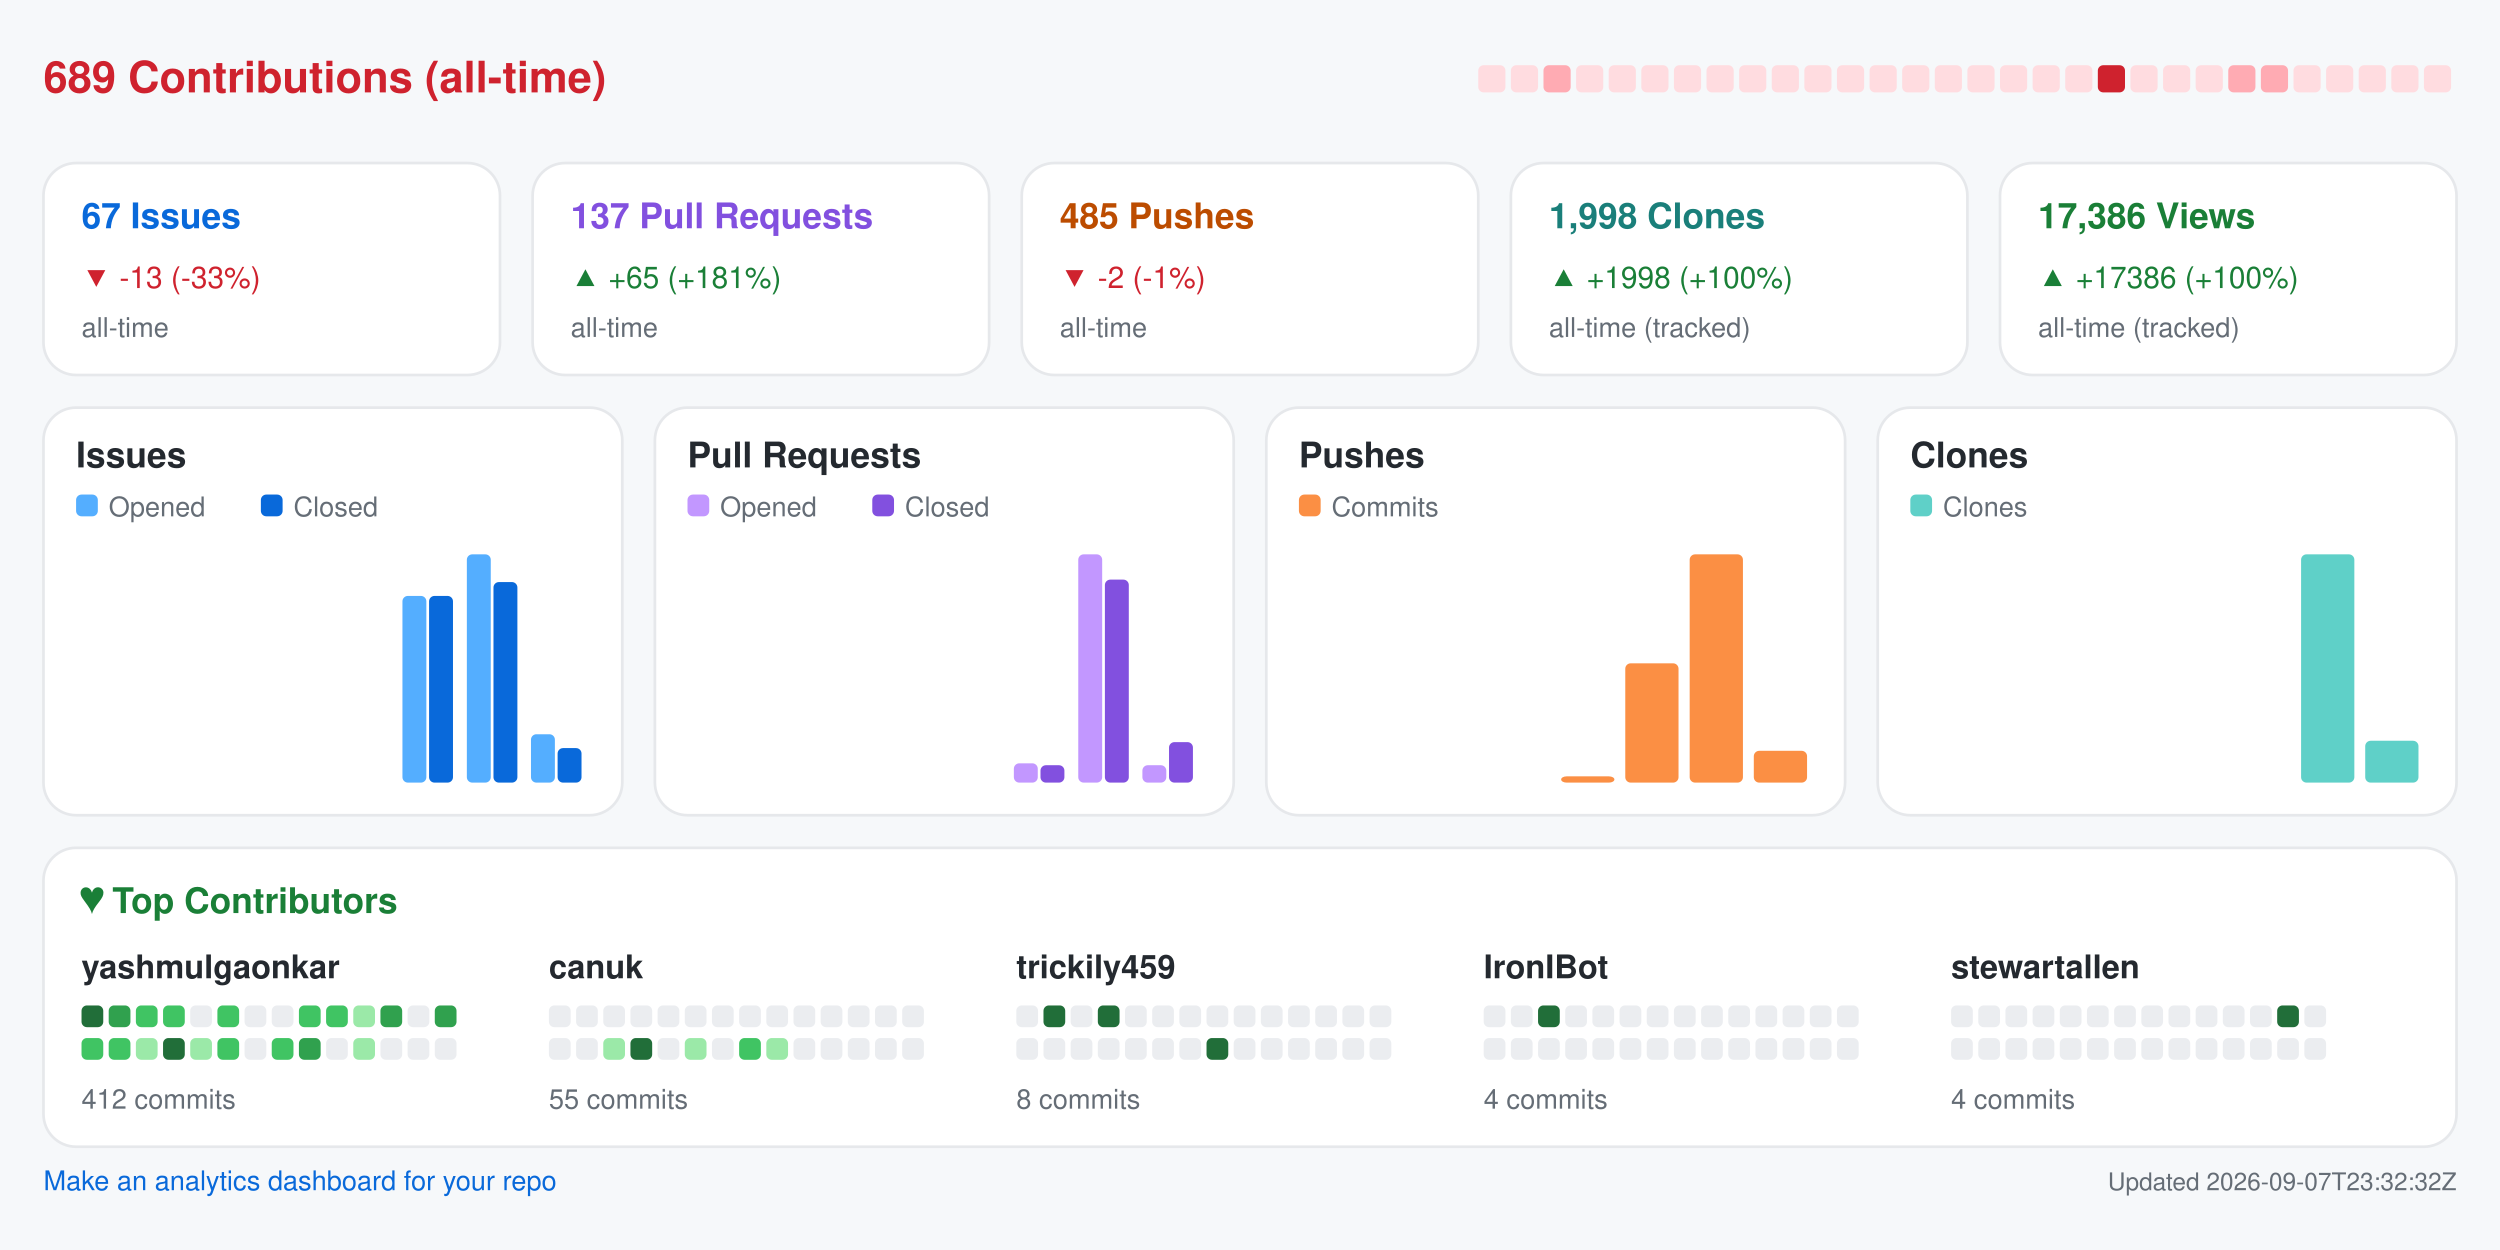
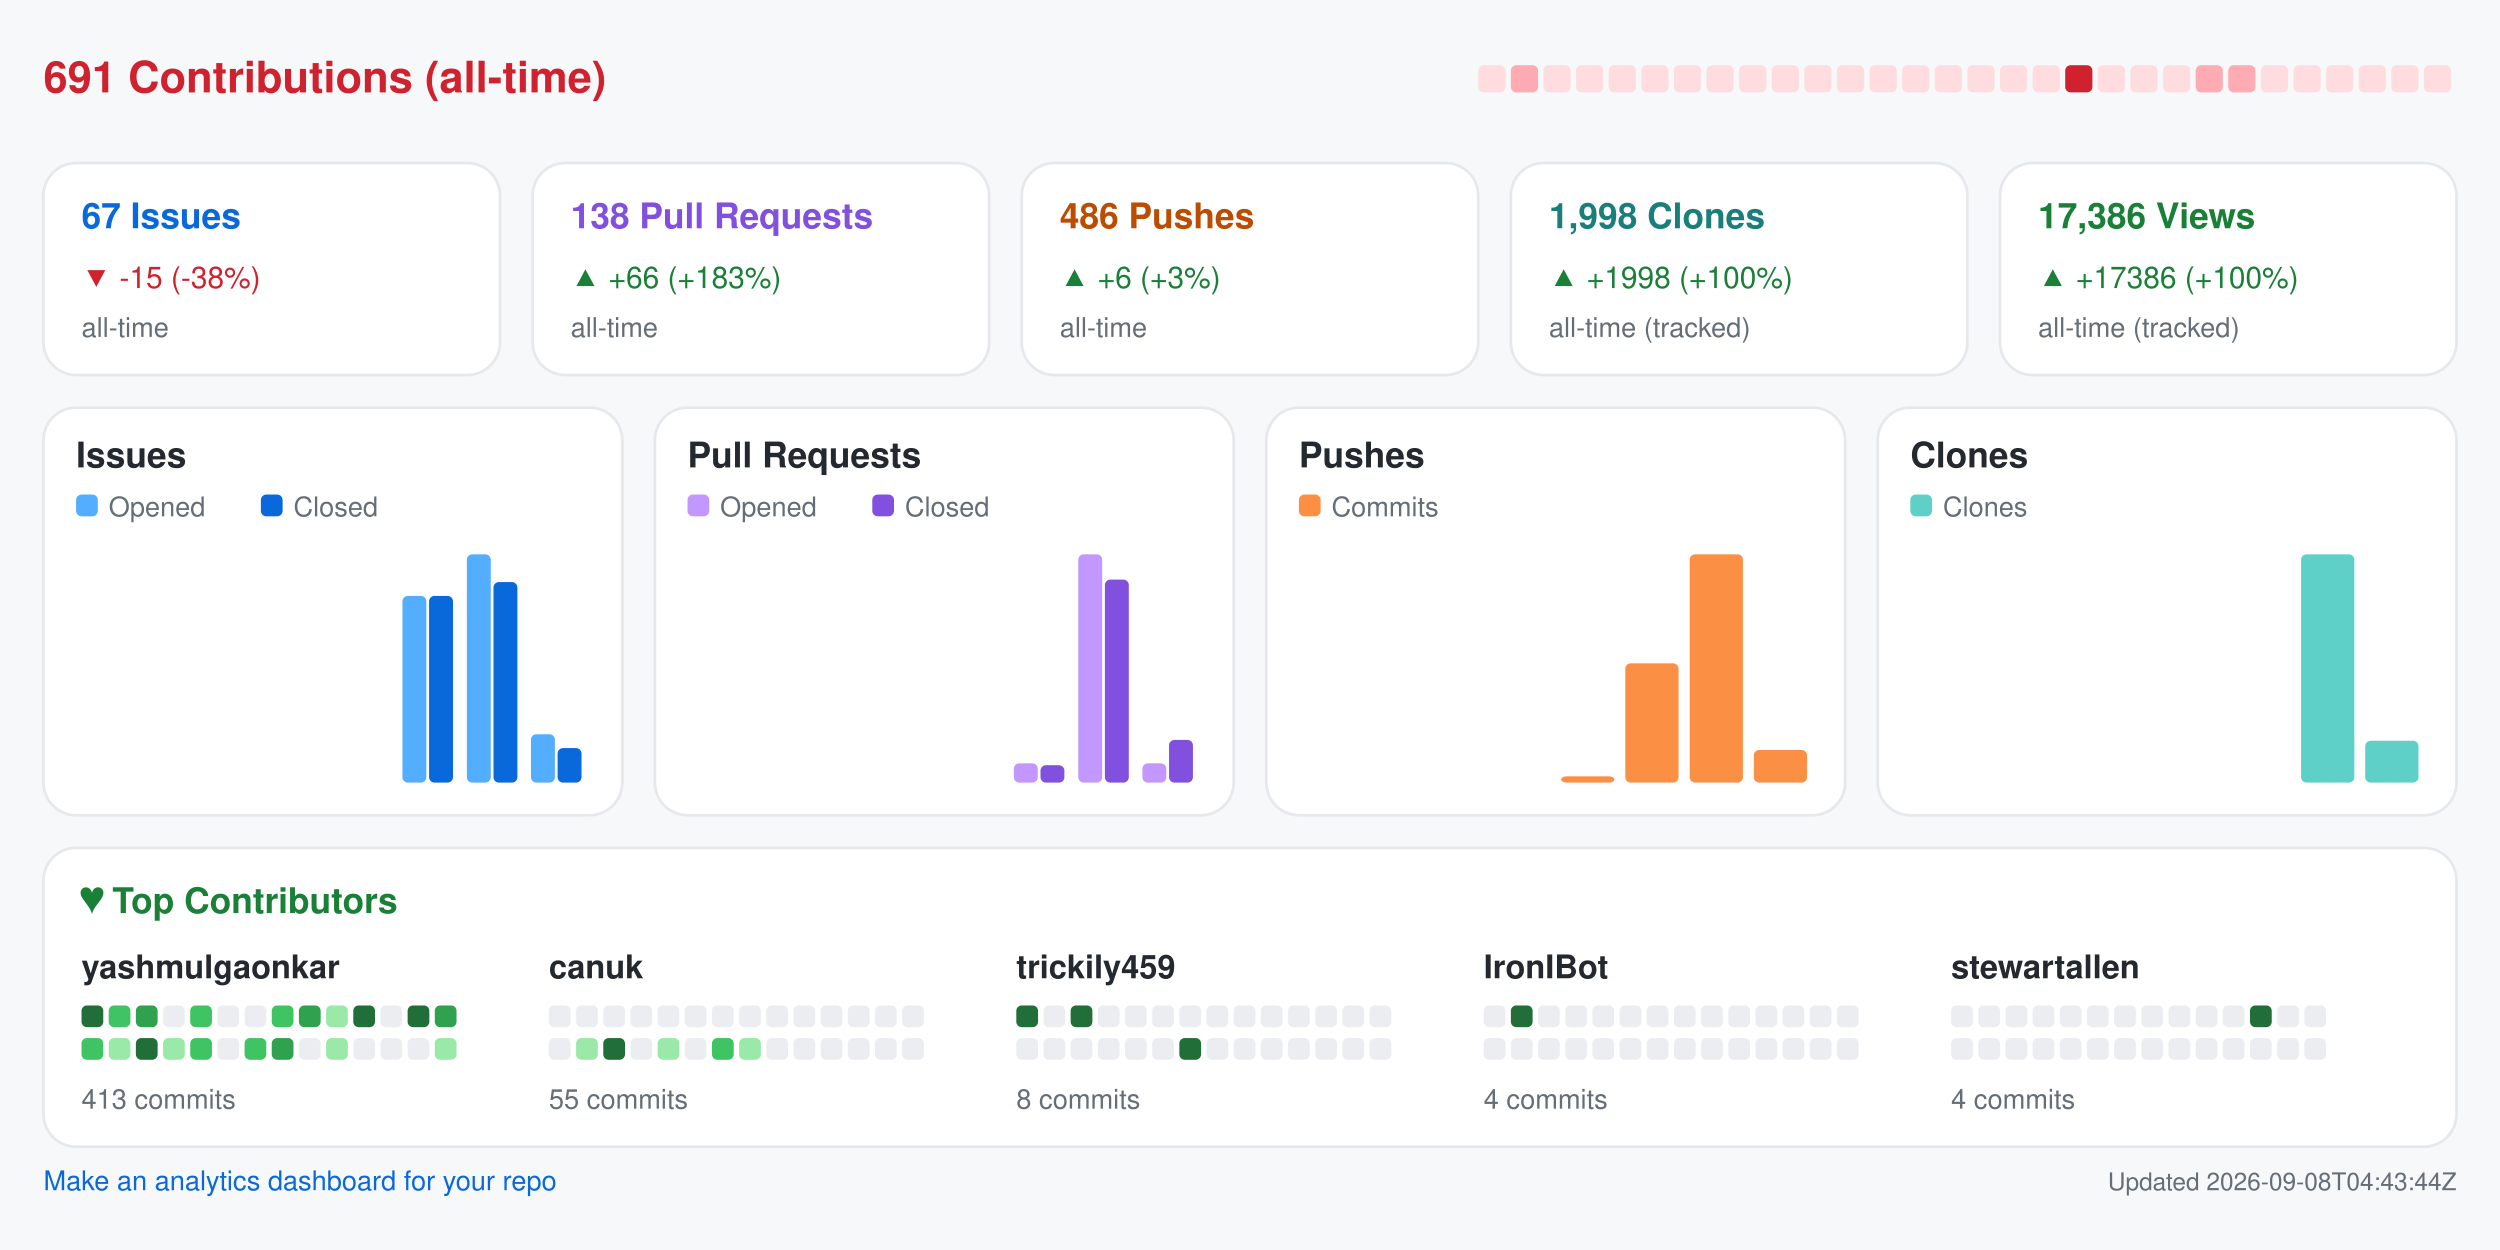
<svg xmlns="http://www.w3.org/2000/svg" width="920" height="460" viewBox="0 0 920 460" role="img" aria-label="Repository analytics for yashmulgaonkar/FlightScnr_Pi">
  <rect x="0.0" y="0.0" width="920.0" height="460.0" rx="0" fill="#f6f8fa" />
-   <text x="16.0" y="34.0" fill="#cf222e" font-size="16" font-family="-apple-system,BlinkMacSystemFont,Segoe UI,Helvetica,Arial,sans-serif" font-weight="600" text-anchor="start">689 Contributions (all-time)</text>
+   <text x="16.0" y="34.0" fill="#cf222e" font-size="16" font-family="-apple-system,BlinkMacSystemFont,Segoe UI,Helvetica,Arial,sans-serif" font-weight="600" text-anchor="start">691 Contributions (all-time)</text>
  <rect x="544.0" y="24.0" width="10.0" height="10.0" rx="2" fill="#ffdce0" />
-   <rect x="556.0" y="24.0" width="10.0" height="10.0" rx="2" fill="#ffdce0" />
-   <rect x="568.0" y="24.0" width="10.0" height="10.0" rx="2" fill="#ffabb3" />
+   <rect x="556.0" y="24.0" width="10.0" height="10.0" rx="2" fill="#ffabb3" />
+   <rect x="568.0" y="24.0" width="10.0" height="10.0" rx="2" fill="#ffdce0" />
  <rect x="580.0" y="24.0" width="10.0" height="10.0" rx="2" fill="#ffdce0" />
  <rect x="592.0" y="24.0" width="10.0" height="10.0" rx="2" fill="#ffdce0" />
  <rect x="604.0" y="24.0" width="10.0" height="10.0" rx="2" fill="#ffdce0" />
  <rect x="616.0" y="24.0" width="10.0" height="10.0" rx="2" fill="#ffdce0" />
  <rect x="628.0" y="24.0" width="10.0" height="10.0" rx="2" fill="#ffdce0" />
  <rect x="640.0" y="24.0" width="10.0" height="10.0" rx="2" fill="#ffdce0" />
  <rect x="652.0" y="24.0" width="10.0" height="10.0" rx="2" fill="#ffdce0" />
  <rect x="664.0" y="24.0" width="10.0" height="10.0" rx="2" fill="#ffdce0" />
  <rect x="676.0" y="24.0" width="10.0" height="10.0" rx="2" fill="#ffdce0" />
  <rect x="688.0" y="24.0" width="10.0" height="10.0" rx="2" fill="#ffdce0" />
  <rect x="700.0" y="24.0" width="10.0" height="10.0" rx="2" fill="#ffdce0" />
  <rect x="712.0" y="24.0" width="10.0" height="10.0" rx="2" fill="#ffdce0" />
  <rect x="724.0" y="24.0" width="10.0" height="10.0" rx="2" fill="#ffdce0" />
  <rect x="736.0" y="24.0" width="10.0" height="10.0" rx="2" fill="#ffdce0" />
  <rect x="748.0" y="24.0" width="10.0" height="10.0" rx="2" fill="#ffdce0" />
-   <rect x="760.0" y="24.0" width="10.0" height="10.0" rx="2" fill="#ffdce0" />
-   <rect x="772.0" y="24.0" width="10.0" height="10.0" rx="2" fill="#cf222e" />
+   <rect x="760.0" y="24.0" width="10.0" height="10.0" rx="2" fill="#cf222e" />
+   <rect x="772.0" y="24.0" width="10.0" height="10.0" rx="2" fill="#ffdce0" />
  <rect x="784.0" y="24.0" width="10.0" height="10.0" rx="2" fill="#ffdce0" />
  <rect x="796.0" y="24.0" width="10.0" height="10.0" rx="2" fill="#ffdce0" />
-   <rect x="808.0" y="24.0" width="10.0" height="10.0" rx="2" fill="#ffdce0" />
+   <rect x="808.0" y="24.0" width="10.0" height="10.0" rx="2" fill="#ffabb3" />
  <rect x="820.0" y="24.0" width="10.0" height="10.0" rx="2" fill="#ffabb3" />
-   <rect x="832.0" y="24.0" width="10.0" height="10.0" rx="2" fill="#ffabb3" />
+   <rect x="832.0" y="24.0" width="10.0" height="10.0" rx="2" fill="#ffdce0" />
  <rect x="844.0" y="24.0" width="10.0" height="10.0" rx="2" fill="#ffdce0" />
  <rect x="856.0" y="24.0" width="10.0" height="10.0" rx="2" fill="#ffdce0" />
  <rect x="868.0" y="24.0" width="10.0" height="10.0" rx="2" fill="#ffdce0" />
  <rect x="880.0" y="24.0" width="10.0" height="10.0" rx="2" fill="#ffdce0" />
  <rect x="892.0" y="24.0" width="10.0" height="10.0" rx="2" fill="#ffdce0" />
  <rect x="16.0" y="60.0" width="168.0" height="78.0" rx="12" fill="#ffffff" stroke="#e6e8eb" />
  <text x="30.0" y="84.0" fill="#0969da" font-size="13" font-family="-apple-system,BlinkMacSystemFont,Segoe UI,Helvetica,Arial,sans-serif" font-weight="600" text-anchor="start">67 Issues</text>
-   <text x="30.0" y="106.0" fill="#cf222e" font-size="11" font-family="-apple-system,BlinkMacSystemFont,Segoe UI,Helvetica,Arial,sans-serif" font-weight="400" text-anchor="start">▼ -13 (-33%)</text>
+   <text x="30.0" y="106.0" fill="#cf222e" font-size="11" font-family="-apple-system,BlinkMacSystemFont,Segoe UI,Helvetica,Arial,sans-serif" font-weight="400" text-anchor="start">▼ -15 (-38%)</text>
  <text x="30.0" y="124.0" fill="#656d76" font-size="10" font-family="-apple-system,BlinkMacSystemFont,Segoe UI,Helvetica,Arial,sans-serif" font-weight="400" text-anchor="start">all-time</text>
  <rect x="196.0" y="60.0" width="168.0" height="78.0" rx="12" fill="#ffffff" stroke="#e6e8eb" />
-   <text x="210.0" y="84.0" fill="#8250df" font-size="13" font-family="-apple-system,BlinkMacSystemFont,Segoe UI,Helvetica,Arial,sans-serif" font-weight="600" text-anchor="start">137 Pull Requests</text>
-   <text x="210.0" y="106.0" fill="#1a7f37" font-size="11" font-family="-apple-system,BlinkMacSystemFont,Segoe UI,Helvetica,Arial,sans-serif" font-weight="400" text-anchor="start">▲ +65 (+181%)</text>
+   <text x="210.0" y="84.0" fill="#8250df" font-size="13" font-family="-apple-system,BlinkMacSystemFont,Segoe UI,Helvetica,Arial,sans-serif" font-weight="600" text-anchor="start">138 Pull Requests</text>
+   <text x="210.0" y="106.0" fill="#1a7f37" font-size="11" font-family="-apple-system,BlinkMacSystemFont,Segoe UI,Helvetica,Arial,sans-serif" font-weight="400" text-anchor="start">▲ +66 (+183%)</text>
  <text x="210.0" y="124.0" fill="#656d76" font-size="10" font-family="-apple-system,BlinkMacSystemFont,Segoe UI,Helvetica,Arial,sans-serif" font-weight="400" text-anchor="start">all-time</text>
  <rect x="376.0" y="60.0" width="168.0" height="78.0" rx="12" fill="#ffffff" stroke="#e6e8eb" />
-   <text x="390.0" y="84.0" fill="#bc4c00" font-size="13" font-family="-apple-system,BlinkMacSystemFont,Segoe UI,Helvetica,Arial,sans-serif" font-weight="600" text-anchor="start">485 Pushes</text>
-   <text x="390.0" y="106.0" fill="#cf222e" font-size="11" font-family="-apple-system,BlinkMacSystemFont,Segoe UI,Helvetica,Arial,sans-serif" font-weight="400" text-anchor="start">▼ -2 (-1%)</text>
+   <text x="390.0" y="84.0" fill="#bc4c00" font-size="13" font-family="-apple-system,BlinkMacSystemFont,Segoe UI,Helvetica,Arial,sans-serif" font-weight="600" text-anchor="start">486 Pushes</text>
+   <text x="390.0" y="106.0" fill="#1a7f37" font-size="11" font-family="-apple-system,BlinkMacSystemFont,Segoe UI,Helvetica,Arial,sans-serif" font-weight="400" text-anchor="start">▲ +6 (+3%)</text>
  <text x="390.0" y="124.0" fill="#656d76" font-size="10" font-family="-apple-system,BlinkMacSystemFont,Segoe UI,Helvetica,Arial,sans-serif" font-weight="400" text-anchor="start">all-time</text>
  <rect x="556.0" y="60.0" width="168.0" height="78.0" rx="12" fill="#ffffff" stroke="#e6e8eb" />
  <text x="570.0" y="84.0" fill="#1a7f7a" font-size="13" font-family="-apple-system,BlinkMacSystemFont,Segoe UI,Helvetica,Arial,sans-serif" font-weight="600" text-anchor="start">1,998 Clones</text>
  <text x="570.0" y="106.0" fill="#1a7f37" font-size="11" font-family="-apple-system,BlinkMacSystemFont,Segoe UI,Helvetica,Arial,sans-serif" font-weight="400" text-anchor="start">▲ +1998 (+100%)</text>
  <text x="570.0" y="124.0" fill="#656d76" font-size="10" font-family="-apple-system,BlinkMacSystemFont,Segoe UI,Helvetica,Arial,sans-serif" font-weight="400" text-anchor="start">all-time (tracked)</text>
  <rect x="736.0" y="60.0" width="168.0" height="78.0" rx="12" fill="#ffffff" stroke="#e6e8eb" />
  <text x="750.0" y="84.0" fill="#1a7f37" font-size="13" font-family="-apple-system,BlinkMacSystemFont,Segoe UI,Helvetica,Arial,sans-serif" font-weight="600" text-anchor="start">17,386 Views</text>
  <text x="750.0" y="106.0" fill="#1a7f37" font-size="11" font-family="-apple-system,BlinkMacSystemFont,Segoe UI,Helvetica,Arial,sans-serif" font-weight="400" text-anchor="start">▲ +17386 (+100%)</text>
  <text x="750.0" y="124.0" fill="#656d76" font-size="10" font-family="-apple-system,BlinkMacSystemFont,Segoe UI,Helvetica,Arial,sans-serif" font-weight="400" text-anchor="start">all-time (tracked)</text>
  <rect x="16.0" y="150.0" width="213.0" height="150.0" rx="12" fill="#ffffff" stroke="#e6e8eb" />
  <text x="28.0" y="172.0" fill="#24292f" font-size="13" font-family="-apple-system,BlinkMacSystemFont,Segoe UI,Helvetica,Arial,sans-serif" font-weight="600" text-anchor="start">Issues</text>
  <rect x="28.0" y="182.0" width="8.0" height="8.0" rx="2" fill="#54aeff" />
  <text x="40.0" y="190.0" fill="#656d76" font-size="10" font-family="-apple-system,BlinkMacSystemFont,Segoe UI,Helvetica,Arial,sans-serif" font-weight="400" text-anchor="start">Opened</text>
  <rect x="96.0" y="182.0" width="8.0" height="8.0" rx="2" fill="#0969da" />
  <text x="108.0" y="190.0" fill="#656d76" font-size="10" font-family="-apple-system,BlinkMacSystemFont,Segoe UI,Helvetica,Arial,sans-serif" font-weight="400" text-anchor="start">Closed</text>
  <rect x="30.0" y="288.0" width="8.8" height="0.0" rx="2" fill="#54aeff" />
  <rect x="39.8" y="288.0" width="8.8" height="0.0" rx="2" fill="#0969da" />
  <rect x="53.6" y="288.0" width="8.8" height="0.0" rx="2" fill="#54aeff" />
  <rect x="63.4" y="288.0" width="8.8" height="0.0" rx="2" fill="#0969da" />
  <rect x="77.2" y="288.0" width="8.8" height="0.0" rx="2" fill="#54aeff" />
  <rect x="87.1" y="288.0" width="8.8" height="0.0" rx="2" fill="#0969da" />
  <rect x="100.9" y="288.0" width="8.8" height="0.0" rx="2" fill="#54aeff" />
  <rect x="110.7" y="288.0" width="8.8" height="0.0" rx="2" fill="#0969da" />
  <rect x="124.5" y="288.0" width="8.8" height="0.0" rx="2" fill="#54aeff" />
  <rect x="134.3" y="288.0" width="8.8" height="0.0" rx="2" fill="#0969da" />
  <rect x="148.1" y="219.3" width="8.8" height="68.7" rx="2" fill="#54aeff" />
  <rect x="157.9" y="219.3" width="8.8" height="68.7" rx="2" fill="#0969da" />
  <rect x="171.8" y="204.0" width="8.8" height="84.0" rx="2" fill="#54aeff" />
  <rect x="181.6" y="214.2" width="8.8" height="73.8" rx="2" fill="#0969da" />
  <rect x="195.4" y="270.2" width="8.8" height="17.8" rx="2" fill="#54aeff" />
  <rect x="205.2" y="275.3" width="8.8" height="12.7" rx="2" fill="#0969da" />
  <rect x="241.0" y="150.0" width="213.0" height="150.0" rx="12" fill="#ffffff" stroke="#e6e8eb" />
  <text x="253.0" y="172.0" fill="#24292f" font-size="13" font-family="-apple-system,BlinkMacSystemFont,Segoe UI,Helvetica,Arial,sans-serif" font-weight="600" text-anchor="start">Pull Requests</text>
  <rect x="253.0" y="182.0" width="8.0" height="8.0" rx="2" fill="#c297ff" />
  <text x="265.0" y="190.0" fill="#656d76" font-size="10" font-family="-apple-system,BlinkMacSystemFont,Segoe UI,Helvetica,Arial,sans-serif" font-weight="400" text-anchor="start">Opened</text>
  <rect x="321.0" y="182.0" width="8.0" height="8.0" rx="2" fill="#8250df" />
  <text x="333.0" y="190.0" fill="#656d76" font-size="10" font-family="-apple-system,BlinkMacSystemFont,Segoe UI,Helvetica,Arial,sans-serif" font-weight="400" text-anchor="start">Closed</text>
  <rect x="255.0" y="288.0" width="8.8" height="0.0" rx="2" fill="#c297ff" />
  <rect x="264.8" y="288.0" width="8.8" height="0.0" rx="2" fill="#8250df" />
  <rect x="278.6" y="288.0" width="8.8" height="0.0" rx="2" fill="#c297ff" />
  <rect x="288.4" y="288.0" width="8.8" height="0.0" rx="2" fill="#8250df" />
  <rect x="302.2" y="288.0" width="8.8" height="0.0" rx="2" fill="#c297ff" />
  <rect x="312.1" y="288.0" width="8.8" height="0.0" rx="2" fill="#8250df" />
  <rect x="325.9" y="288.0" width="8.8" height="0.0" rx="2" fill="#c297ff" />
  <rect x="335.7" y="288.0" width="8.8" height="0.0" rx="2" fill="#8250df" />
  <rect x="349.5" y="288.0" width="8.8" height="0.0" rx="2" fill="#c297ff" />
  <rect x="359.3" y="288.0" width="8.8" height="0.0" rx="2" fill="#8250df" />
  <rect x="373.1" y="280.9" width="8.8" height="7.1" rx="2" fill="#c297ff" />
  <rect x="382.9" y="281.6" width="8.8" height="6.4" rx="2" fill="#8250df" />
  <rect x="396.8" y="204.0" width="8.8" height="84.0" rx="2" fill="#c297ff" />
  <rect x="406.6" y="213.3" width="8.8" height="74.7" rx="2" fill="#8250df" />
-   <rect x="420.4" y="281.6" width="8.8" height="6.4" rx="2" fill="#c297ff" />
-   <rect x="430.2" y="273.1" width="8.8" height="14.9" rx="2" fill="#8250df" />
+   <rect x="420.4" y="280.9" width="8.8" height="7.1" rx="2" fill="#c297ff" />
+   <rect x="430.2" y="272.3" width="8.8" height="15.7" rx="2" fill="#8250df" />
  <rect x="466.0" y="150.0" width="213.0" height="150.0" rx="12" fill="#ffffff" stroke="#e6e8eb" />
  <text x="478.0" y="172.0" fill="#24292f" font-size="13" font-family="-apple-system,BlinkMacSystemFont,Segoe UI,Helvetica,Arial,sans-serif" font-weight="600" text-anchor="start">Pushes</text>
  <rect x="478.0" y="182.0" width="8.0" height="8.0" rx="2" fill="#fb8f44" />
  <text x="490.0" y="190.0" fill="#656d76" font-size="10" font-family="-apple-system,BlinkMacSystemFont,Segoe UI,Helvetica,Arial,sans-serif" font-weight="400" text-anchor="start">Commits</text>
  <rect x="480.0" y="288.0" width="19.6" height="0.0" rx="2" fill="#fb8f44" />
  <rect x="503.6" y="288.0" width="19.6" height="0.0" rx="2" fill="#fb8f44" />
  <rect x="527.2" y="288.0" width="19.6" height="0.0" rx="2" fill="#fb8f44" />
  <rect x="550.9" y="288.0" width="19.6" height="0.0" rx="2" fill="#fb8f44" />
  <rect x="574.5" y="285.7" width="19.6" height="2.3" rx="2" fill="#fb8f44" />
  <rect x="598.1" y="244.1" width="19.6" height="43.9" rx="2" fill="#fb8f44" />
  <rect x="621.8" y="204.0" width="19.6" height="84.0" rx="2" fill="#fb8f44" />
-   <rect x="645.4" y="276.3" width="19.6" height="11.7" rx="2" fill="#fb8f44" />
+   <rect x="645.4" y="276.0" width="19.6" height="12.0" rx="2" fill="#fb8f44" />
  <rect x="691.0" y="150.0" width="213.0" height="150.0" rx="12" fill="#ffffff" stroke="#e6e8eb" />
  <text x="703.0" y="172.0" fill="#24292f" font-size="13" font-family="-apple-system,BlinkMacSystemFont,Segoe UI,Helvetica,Arial,sans-serif" font-weight="600" text-anchor="start">Clones</text>
  <rect x="703.0" y="182.0" width="8.0" height="8.0" rx="2" fill="#5fd0c8" />
  <text x="715.0" y="190.0" fill="#656d76" font-size="10" font-family="-apple-system,BlinkMacSystemFont,Segoe UI,Helvetica,Arial,sans-serif" font-weight="400" text-anchor="start">Clones</text>
  <rect x="705.0" y="288.0" width="19.6" height="0.0" rx="2" fill="#5fd0c8" />
  <rect x="728.6" y="288.0" width="19.6" height="0.0" rx="2" fill="#5fd0c8" />
  <rect x="752.2" y="288.0" width="19.6" height="0.0" rx="2" fill="#5fd0c8" />
  <rect x="775.9" y="288.0" width="19.6" height="0.0" rx="2" fill="#5fd0c8" />
  <rect x="799.5" y="288.0" width="19.6" height="0.0" rx="2" fill="#5fd0c8" />
  <rect x="823.1" y="288.0" width="19.6" height="0.0" rx="2" fill="#5fd0c8" />
  <rect x="846.8" y="204.0" width="19.6" height="84.0" rx="2" fill="#5fd0c8" />
  <rect x="870.4" y="272.6" width="19.6" height="15.4" rx="2" fill="#5fd0c8" />
  <rect x="16.0" y="312.0" width="888.0" height="110.0" rx="12" fill="#ffffff" stroke="#e6e8eb" />
  <text x="30.0" y="336.0" fill="#1a7f37" font-size="13" font-family="-apple-system,BlinkMacSystemFont,Segoe UI,Helvetica,Arial,sans-serif" font-weight="600" text-anchor="start">♥  Top Contributors</text>
  <text x="30.0" y="360.0" fill="#24292f" font-size="12" font-family="-apple-system,BlinkMacSystemFont,Segoe UI,Helvetica,Arial,sans-serif" font-weight="600" text-anchor="start">yashmulgaonkar</text>
  <rect x="30.0" y="370.0" width="8.0" height="8.0" rx="2" fill="#216e39" />
-   <rect x="40.0" y="370.0" width="8.0" height="8.0" rx="2" fill="#30a14e" />
-   <rect x="50.0" y="370.0" width="8.0" height="8.0" rx="2" fill="#40c463" />
-   <rect x="60.0" y="370.0" width="8.0" height="8.0" rx="2" fill="#40c463" />
-   <rect x="70.0" y="370.0" width="8.0" height="8.0" rx="2" fill="#ebedf0" />
-   <rect x="80.0" y="370.0" width="8.0" height="8.0" rx="2" fill="#40c463" />
+   <rect x="40.0" y="370.0" width="8.0" height="8.0" rx="2" fill="#40c463" />
+   <rect x="50.0" y="370.0" width="8.0" height="8.0" rx="2" fill="#30a14e" />
+   <rect x="60.0" y="370.0" width="8.0" height="8.0" rx="2" fill="#ebedf0" />
+   <rect x="70.0" y="370.0" width="8.0" height="8.0" rx="2" fill="#40c463" />
+   <rect x="80.0" y="370.0" width="8.0" height="8.0" rx="2" fill="#ebedf0" />
  <rect x="90.0" y="370.0" width="8.0" height="8.0" rx="2" fill="#ebedf0" />
-   <rect x="100.0" y="370.0" width="8.0" height="8.0" rx="2" fill="#ebedf0" />
-   <rect x="110.0" y="370.0" width="8.0" height="8.0" rx="2" fill="#40c463" />
-   <rect x="120.0" y="370.0" width="8.0" height="8.0" rx="2" fill="#40c463" />
-   <rect x="130.0" y="370.0" width="8.0" height="8.0" rx="2" fill="#9be9a8" />
-   <rect x="140.0" y="370.0" width="8.0" height="8.0" rx="2" fill="#30a14e" />
-   <rect x="150.0" y="370.0" width="8.0" height="8.0" rx="2" fill="#ebedf0" />
+   <rect x="100.0" y="370.0" width="8.0" height="8.0" rx="2" fill="#40c463" />
+   <rect x="110.0" y="370.0" width="8.0" height="8.0" rx="2" fill="#30a14e" />
+   <rect x="120.0" y="370.0" width="8.0" height="8.0" rx="2" fill="#9be9a8" />
+   <rect x="130.0" y="370.0" width="8.0" height="8.0" rx="2" fill="#216e39" />
+   <rect x="140.0" y="370.0" width="8.0" height="8.0" rx="2" fill="#ebedf0" />
+   <rect x="150.0" y="370.0" width="8.0" height="8.0" rx="2" fill="#216e39" />
  <rect x="160.0" y="370.0" width="8.0" height="8.0" rx="2" fill="#30a14e" />
  <rect x="30.0" y="382.0" width="8.0" height="8.0" rx="2" fill="#40c463" />
-   <rect x="40.0" y="382.0" width="8.0" height="8.0" rx="2" fill="#40c463" />
-   <rect x="50.0" y="382.0" width="8.0" height="8.0" rx="2" fill="#9be9a8" />
-   <rect x="60.0" y="382.0" width="8.0" height="8.0" rx="2" fill="#216e39" />
-   <rect x="70.0" y="382.0" width="8.0" height="8.0" rx="2" fill="#9be9a8" />
-   <rect x="80.0" y="382.0" width="8.0" height="8.0" rx="2" fill="#40c463" />
-   <rect x="90.0" y="382.0" width="8.0" height="8.0" rx="2" fill="#ebedf0" />
-   <rect x="100.0" y="382.0" width="8.0" height="8.0" rx="2" fill="#40c463" />
-   <rect x="110.0" y="382.0" width="8.0" height="8.0" rx="2" fill="#30a14e" />
-   <rect x="120.0" y="382.0" width="8.0" height="8.0" rx="2" fill="#ebedf0" />
-   <rect x="130.0" y="382.0" width="8.0" height="8.0" rx="2" fill="#9be9a8" />
+   <rect x="40.0" y="382.0" width="8.0" height="8.0" rx="2" fill="#9be9a8" />
+   <rect x="50.0" y="382.0" width="8.0" height="8.0" rx="2" fill="#216e39" />
+   <rect x="60.0" y="382.0" width="8.0" height="8.0" rx="2" fill="#9be9a8" />
+   <rect x="70.0" y="382.0" width="8.0" height="8.0" rx="2" fill="#40c463" />
+   <rect x="80.0" y="382.0" width="8.0" height="8.0" rx="2" fill="#ebedf0" />
+   <rect x="90.0" y="382.0" width="8.0" height="8.0" rx="2" fill="#40c463" />
+   <rect x="100.0" y="382.0" width="8.0" height="8.0" rx="2" fill="#30a14e" />
+   <rect x="110.0" y="382.0" width="8.0" height="8.0" rx="2" fill="#ebedf0" />
+   <rect x="120.0" y="382.0" width="8.0" height="8.0" rx="2" fill="#9be9a8" />
+   <rect x="130.0" y="382.0" width="8.0" height="8.0" rx="2" fill="#ebedf0" />
  <rect x="140.0" y="382.0" width="8.0" height="8.0" rx="2" fill="#ebedf0" />
  <rect x="150.0" y="382.0" width="8.0" height="8.0" rx="2" fill="#ebedf0" />
-   <rect x="160.0" y="382.0" width="8.0" height="8.0" rx="2" fill="#ebedf0" />
-   <text x="30.0" y="408.0" fill="#656d76" font-size="10" font-family="-apple-system,BlinkMacSystemFont,Segoe UI,Helvetica,Arial,sans-serif" font-weight="400" text-anchor="start">412 commits</text>
+   <rect x="160.0" y="382.0" width="8.0" height="8.0" rx="2" fill="#9be9a8" />
+   <text x="30.0" y="408.0" fill="#656d76" font-size="10" font-family="-apple-system,BlinkMacSystemFont,Segoe UI,Helvetica,Arial,sans-serif" font-weight="400" text-anchor="start">413 commits</text>
  <text x="202.0" y="360.0" fill="#24292f" font-size="12" font-family="-apple-system,BlinkMacSystemFont,Segoe UI,Helvetica,Arial,sans-serif" font-weight="600" text-anchor="start">canuk</text>
  <rect x="202.0" y="370.0" width="8.0" height="8.0" rx="2" fill="#ebedf0" />
  <rect x="212.0" y="370.0" width="8.0" height="8.0" rx="2" fill="#ebedf0" />
  <rect x="222.0" y="370.0" width="8.0" height="8.0" rx="2" fill="#ebedf0" />
  <rect x="232.0" y="370.0" width="8.0" height="8.0" rx="2" fill="#ebedf0" />
  <rect x="242.0" y="370.0" width="8.0" height="8.0" rx="2" fill="#ebedf0" />
  <rect x="252.0" y="370.0" width="8.0" height="8.0" rx="2" fill="#ebedf0" />
  <rect x="262.0" y="370.0" width="8.0" height="8.0" rx="2" fill="#ebedf0" />
  <rect x="272.0" y="370.0" width="8.0" height="8.0" rx="2" fill="#ebedf0" />
  <rect x="282.0" y="370.0" width="8.0" height="8.0" rx="2" fill="#ebedf0" />
  <rect x="292.0" y="370.0" width="8.0" height="8.0" rx="2" fill="#ebedf0" />
  <rect x="302.0" y="370.0" width="8.0" height="8.0" rx="2" fill="#ebedf0" />
  <rect x="312.0" y="370.0" width="8.0" height="8.0" rx="2" fill="#ebedf0" />
  <rect x="322.0" y="370.0" width="8.0" height="8.0" rx="2" fill="#ebedf0" />
  <rect x="332.0" y="370.0" width="8.0" height="8.0" rx="2" fill="#ebedf0" />
  <rect x="202.0" y="382.0" width="8.0" height="8.0" rx="2" fill="#ebedf0" />
-   <rect x="212.0" y="382.0" width="8.0" height="8.0" rx="2" fill="#ebedf0" />
-   <rect x="222.0" y="382.0" width="8.0" height="8.0" rx="2" fill="#9be9a8" />
-   <rect x="232.0" y="382.0" width="8.0" height="8.0" rx="2" fill="#216e39" />
-   <rect x="242.0" y="382.0" width="8.0" height="8.0" rx="2" fill="#ebedf0" />
-   <rect x="252.0" y="382.0" width="8.0" height="8.0" rx="2" fill="#9be9a8" />
-   <rect x="262.0" y="382.0" width="8.0" height="8.0" rx="2" fill="#ebedf0" />
-   <rect x="272.0" y="382.0" width="8.0" height="8.0" rx="2" fill="#40c463" />
-   <rect x="282.0" y="382.0" width="8.0" height="8.0" rx="2" fill="#9be9a8" />
+   <rect x="212.0" y="382.0" width="8.0" height="8.0" rx="2" fill="#9be9a8" />
+   <rect x="222.0" y="382.0" width="8.0" height="8.0" rx="2" fill="#216e39" />
+   <rect x="232.0" y="382.0" width="8.0" height="8.0" rx="2" fill="#ebedf0" />
+   <rect x="242.0" y="382.0" width="8.0" height="8.0" rx="2" fill="#9be9a8" />
+   <rect x="252.0" y="382.0" width="8.0" height="8.0" rx="2" fill="#ebedf0" />
+   <rect x="262.0" y="382.0" width="8.0" height="8.0" rx="2" fill="#40c463" />
+   <rect x="272.0" y="382.0" width="8.0" height="8.0" rx="2" fill="#9be9a8" />
+   <rect x="282.0" y="382.0" width="8.0" height="8.0" rx="2" fill="#ebedf0" />
  <rect x="292.0" y="382.0" width="8.0" height="8.0" rx="2" fill="#ebedf0" />
  <rect x="302.0" y="382.0" width="8.0" height="8.0" rx="2" fill="#ebedf0" />
  <rect x="312.0" y="382.0" width="8.0" height="8.0" rx="2" fill="#ebedf0" />
  <rect x="322.0" y="382.0" width="8.0" height="8.0" rx="2" fill="#ebedf0" />
  <rect x="332.0" y="382.0" width="8.0" height="8.0" rx="2" fill="#ebedf0" />
  <text x="202.0" y="408.0" fill="#656d76" font-size="10" font-family="-apple-system,BlinkMacSystemFont,Segoe UI,Helvetica,Arial,sans-serif" font-weight="400" text-anchor="start">55 commits</text>
  <text x="374.0" y="360.0" fill="#24292f" font-size="12" font-family="-apple-system,BlinkMacSystemFont,Segoe UI,Helvetica,Arial,sans-serif" font-weight="600" text-anchor="start">trickily459</text>
-   <rect x="374.0" y="370.0" width="8.0" height="8.0" rx="2" fill="#ebedf0" />
-   <rect x="384.0" y="370.0" width="8.0" height="8.0" rx="2" fill="#216e39" />
-   <rect x="394.0" y="370.0" width="8.0" height="8.0" rx="2" fill="#ebedf0" />
-   <rect x="404.0" y="370.0" width="8.0" height="8.0" rx="2" fill="#216e39" />
+   <rect x="374.0" y="370.0" width="8.0" height="8.0" rx="2" fill="#216e39" />
+   <rect x="384.0" y="370.0" width="8.0" height="8.0" rx="2" fill="#ebedf0" />
+   <rect x="394.0" y="370.0" width="8.0" height="8.0" rx="2" fill="#216e39" />
+   <rect x="404.0" y="370.0" width="8.0" height="8.0" rx="2" fill="#ebedf0" />
  <rect x="414.0" y="370.0" width="8.0" height="8.0" rx="2" fill="#ebedf0" />
  <rect x="424.0" y="370.0" width="8.0" height="8.0" rx="2" fill="#ebedf0" />
  <rect x="434.0" y="370.0" width="8.0" height="8.0" rx="2" fill="#ebedf0" />
  <rect x="444.0" y="370.0" width="8.0" height="8.0" rx="2" fill="#ebedf0" />
  <rect x="454.0" y="370.0" width="8.0" height="8.0" rx="2" fill="#ebedf0" />
  <rect x="464.0" y="370.0" width="8.0" height="8.0" rx="2" fill="#ebedf0" />
  <rect x="474.0" y="370.0" width="8.0" height="8.0" rx="2" fill="#ebedf0" />
  <rect x="484.0" y="370.0" width="8.0" height="8.0" rx="2" fill="#ebedf0" />
  <rect x="494.0" y="370.0" width="8.0" height="8.0" rx="2" fill="#ebedf0" />
  <rect x="504.0" y="370.0" width="8.0" height="8.0" rx="2" fill="#ebedf0" />
  <rect x="374.0" y="382.0" width="8.0" height="8.0" rx="2" fill="#ebedf0" />
  <rect x="384.0" y="382.0" width="8.0" height="8.0" rx="2" fill="#ebedf0" />
  <rect x="394.0" y="382.0" width="8.0" height="8.0" rx="2" fill="#ebedf0" />
  <rect x="404.0" y="382.0" width="8.0" height="8.0" rx="2" fill="#ebedf0" />
  <rect x="414.0" y="382.0" width="8.0" height="8.0" rx="2" fill="#ebedf0" />
  <rect x="424.0" y="382.0" width="8.0" height="8.0" rx="2" fill="#ebedf0" />
-   <rect x="434.0" y="382.0" width="8.0" height="8.0" rx="2" fill="#ebedf0" />
-   <rect x="444.0" y="382.0" width="8.0" height="8.0" rx="2" fill="#216e39" />
+   <rect x="434.0" y="382.0" width="8.0" height="8.0" rx="2" fill="#216e39" />
+   <rect x="444.0" y="382.0" width="8.0" height="8.0" rx="2" fill="#ebedf0" />
  <rect x="454.0" y="382.0" width="8.0" height="8.0" rx="2" fill="#ebedf0" />
  <rect x="464.0" y="382.0" width="8.0" height="8.0" rx="2" fill="#ebedf0" />
  <rect x="474.0" y="382.0" width="8.0" height="8.0" rx="2" fill="#ebedf0" />
  <rect x="484.0" y="382.0" width="8.0" height="8.0" rx="2" fill="#ebedf0" />
  <rect x="494.0" y="382.0" width="8.0" height="8.0" rx="2" fill="#ebedf0" />
  <rect x="504.0" y="382.0" width="8.0" height="8.0" rx="2" fill="#ebedf0" />
  <text x="374.0" y="408.0" fill="#656d76" font-size="10" font-family="-apple-system,BlinkMacSystemFont,Segoe UI,Helvetica,Arial,sans-serif" font-weight="400" text-anchor="start">8 commits</text>
  <text x="546.0" y="360.0" fill="#24292f" font-size="12" font-family="-apple-system,BlinkMacSystemFont,Segoe UI,Helvetica,Arial,sans-serif" font-weight="600" text-anchor="start">IronIBot</text>
  <rect x="546.0" y="370.0" width="8.0" height="8.0" rx="2" fill="#ebedf0" />
-   <rect x="556.0" y="370.0" width="8.0" height="8.0" rx="2" fill="#ebedf0" />
-   <rect x="566.0" y="370.0" width="8.0" height="8.0" rx="2" fill="#216e39" />
+   <rect x="556.0" y="370.0" width="8.0" height="8.0" rx="2" fill="#216e39" />
+   <rect x="566.0" y="370.0" width="8.0" height="8.0" rx="2" fill="#ebedf0" />
  <rect x="576.0" y="370.0" width="8.0" height="8.0" rx="2" fill="#ebedf0" />
  <rect x="586.0" y="370.0" width="8.0" height="8.0" rx="2" fill="#ebedf0" />
  <rect x="596.0" y="370.0" width="8.0" height="8.0" rx="2" fill="#ebedf0" />
  <rect x="606.0" y="370.0" width="8.0" height="8.0" rx="2" fill="#ebedf0" />
  <rect x="616.0" y="370.0" width="8.0" height="8.0" rx="2" fill="#ebedf0" />
  <rect x="626.0" y="370.0" width="8.0" height="8.0" rx="2" fill="#ebedf0" />
  <rect x="636.0" y="370.0" width="8.0" height="8.0" rx="2" fill="#ebedf0" />
  <rect x="646.0" y="370.0" width="8.0" height="8.0" rx="2" fill="#ebedf0" />
  <rect x="656.0" y="370.0" width="8.0" height="8.0" rx="2" fill="#ebedf0" />
  <rect x="666.0" y="370.0" width="8.0" height="8.0" rx="2" fill="#ebedf0" />
  <rect x="676.0" y="370.0" width="8.0" height="8.0" rx="2" fill="#ebedf0" />
  <rect x="546.0" y="382.0" width="8.0" height="8.0" rx="2" fill="#ebedf0" />
  <rect x="556.0" y="382.0" width="8.0" height="8.0" rx="2" fill="#ebedf0" />
  <rect x="566.0" y="382.0" width="8.0" height="8.0" rx="2" fill="#ebedf0" />
  <rect x="576.0" y="382.0" width="8.0" height="8.0" rx="2" fill="#ebedf0" />
  <rect x="586.0" y="382.0" width="8.0" height="8.0" rx="2" fill="#ebedf0" />
  <rect x="596.0" y="382.0" width="8.0" height="8.0" rx="2" fill="#ebedf0" />
  <rect x="606.0" y="382.0" width="8.0" height="8.0" rx="2" fill="#ebedf0" />
  <rect x="616.0" y="382.0" width="8.0" height="8.0" rx="2" fill="#ebedf0" />
  <rect x="626.0" y="382.0" width="8.0" height="8.0" rx="2" fill="#ebedf0" />
  <rect x="636.0" y="382.0" width="8.0" height="8.0" rx="2" fill="#ebedf0" />
  <rect x="646.0" y="382.0" width="8.0" height="8.0" rx="2" fill="#ebedf0" />
  <rect x="656.0" y="382.0" width="8.0" height="8.0" rx="2" fill="#ebedf0" />
  <rect x="666.0" y="382.0" width="8.0" height="8.0" rx="2" fill="#ebedf0" />
  <rect x="676.0" y="382.0" width="8.0" height="8.0" rx="2" fill="#ebedf0" />
  <text x="546.0" y="408.0" fill="#656d76" font-size="10" font-family="-apple-system,BlinkMacSystemFont,Segoe UI,Helvetica,Arial,sans-serif" font-weight="400" text-anchor="start">4 commits</text>
  <text x="718.0" y="360.0" fill="#24292f" font-size="12" font-family="-apple-system,BlinkMacSystemFont,Segoe UI,Helvetica,Arial,sans-serif" font-weight="600" text-anchor="start">stewartallen</text>
  <rect x="718.0" y="370.0" width="8.0" height="8.0" rx="2" fill="#ebedf0" />
  <rect x="728.0" y="370.0" width="8.0" height="8.0" rx="2" fill="#ebedf0" />
  <rect x="738.0" y="370.0" width="8.0" height="8.0" rx="2" fill="#ebedf0" />
  <rect x="748.0" y="370.0" width="8.0" height="8.0" rx="2" fill="#ebedf0" />
  <rect x="758.0" y="370.0" width="8.0" height="8.0" rx="2" fill="#ebedf0" />
  <rect x="768.0" y="370.0" width="8.0" height="8.0" rx="2" fill="#ebedf0" />
  <rect x="778.0" y="370.0" width="8.0" height="8.0" rx="2" fill="#ebedf0" />
  <rect x="788.0" y="370.0" width="8.0" height="8.0" rx="2" fill="#ebedf0" />
  <rect x="798.0" y="370.0" width="8.0" height="8.0" rx="2" fill="#ebedf0" />
  <rect x="808.0" y="370.0" width="8.0" height="8.0" rx="2" fill="#ebedf0" />
  <rect x="818.0" y="370.0" width="8.0" height="8.0" rx="2" fill="#ebedf0" />
-   <rect x="828.0" y="370.0" width="8.0" height="8.0" rx="2" fill="#ebedf0" />
-   <rect x="838.0" y="370.0" width="8.0" height="8.0" rx="2" fill="#216e39" />
+   <rect x="828.0" y="370.0" width="8.0" height="8.0" rx="2" fill="#216e39" />
+   <rect x="838.0" y="370.0" width="8.0" height="8.0" rx="2" fill="#ebedf0" />
  <rect x="848.0" y="370.0" width="8.0" height="8.0" rx="2" fill="#ebedf0" />
  <rect x="718.0" y="382.0" width="8.0" height="8.0" rx="2" fill="#ebedf0" />
  <rect x="728.0" y="382.0" width="8.0" height="8.0" rx="2" fill="#ebedf0" />
  <rect x="738.0" y="382.0" width="8.0" height="8.0" rx="2" fill="#ebedf0" />
  <rect x="748.0" y="382.0" width="8.0" height="8.0" rx="2" fill="#ebedf0" />
  <rect x="758.0" y="382.0" width="8.0" height="8.0" rx="2" fill="#ebedf0" />
  <rect x="768.0" y="382.0" width="8.0" height="8.0" rx="2" fill="#ebedf0" />
  <rect x="778.0" y="382.0" width="8.0" height="8.0" rx="2" fill="#ebedf0" />
  <rect x="788.0" y="382.0" width="8.0" height="8.0" rx="2" fill="#ebedf0" />
  <rect x="798.0" y="382.0" width="8.0" height="8.0" rx="2" fill="#ebedf0" />
  <rect x="808.0" y="382.0" width="8.0" height="8.0" rx="2" fill="#ebedf0" />
  <rect x="818.0" y="382.0" width="8.0" height="8.0" rx="2" fill="#ebedf0" />
  <rect x="828.0" y="382.0" width="8.0" height="8.0" rx="2" fill="#ebedf0" />
  <rect x="838.0" y="382.0" width="8.0" height="8.0" rx="2" fill="#ebedf0" />
  <rect x="848.0" y="382.0" width="8.0" height="8.0" rx="2" fill="#ebedf0" />
  <text x="718.0" y="408.0" fill="#656d76" font-size="10" font-family="-apple-system,BlinkMacSystemFont,Segoe UI,Helvetica,Arial,sans-serif" font-weight="400" text-anchor="start">4 commits</text>
  <a href="https://github.com/yashmulgaonkar/repo-analytics" target="_blank" rel="noopener noreferrer">
    <text x="16.0" y="438.0" fill="#0969da" font-size="10" font-family="-apple-system,BlinkMacSystemFont,Segoe UI,Helvetica,Arial,sans-serif" font-weight="400" text-anchor="start">Make an analytics dashboard for your repo</text>
  </a>
-   <text x="904.0" y="438.0" fill="#656d76" font-size="9" font-family="-apple-system,BlinkMacSystemFont,Segoe UI,Helvetica,Arial,sans-serif" font-weight="400" text-anchor="end">Updated 2026-09-07T23:32:32Z</text>
+   <text x="904.0" y="438.0" fill="#656d76" font-size="9" font-family="-apple-system,BlinkMacSystemFont,Segoe UI,Helvetica,Arial,sans-serif" font-weight="400" text-anchor="end">Updated 2026-09-08T04:43:44Z</text>
</svg>
